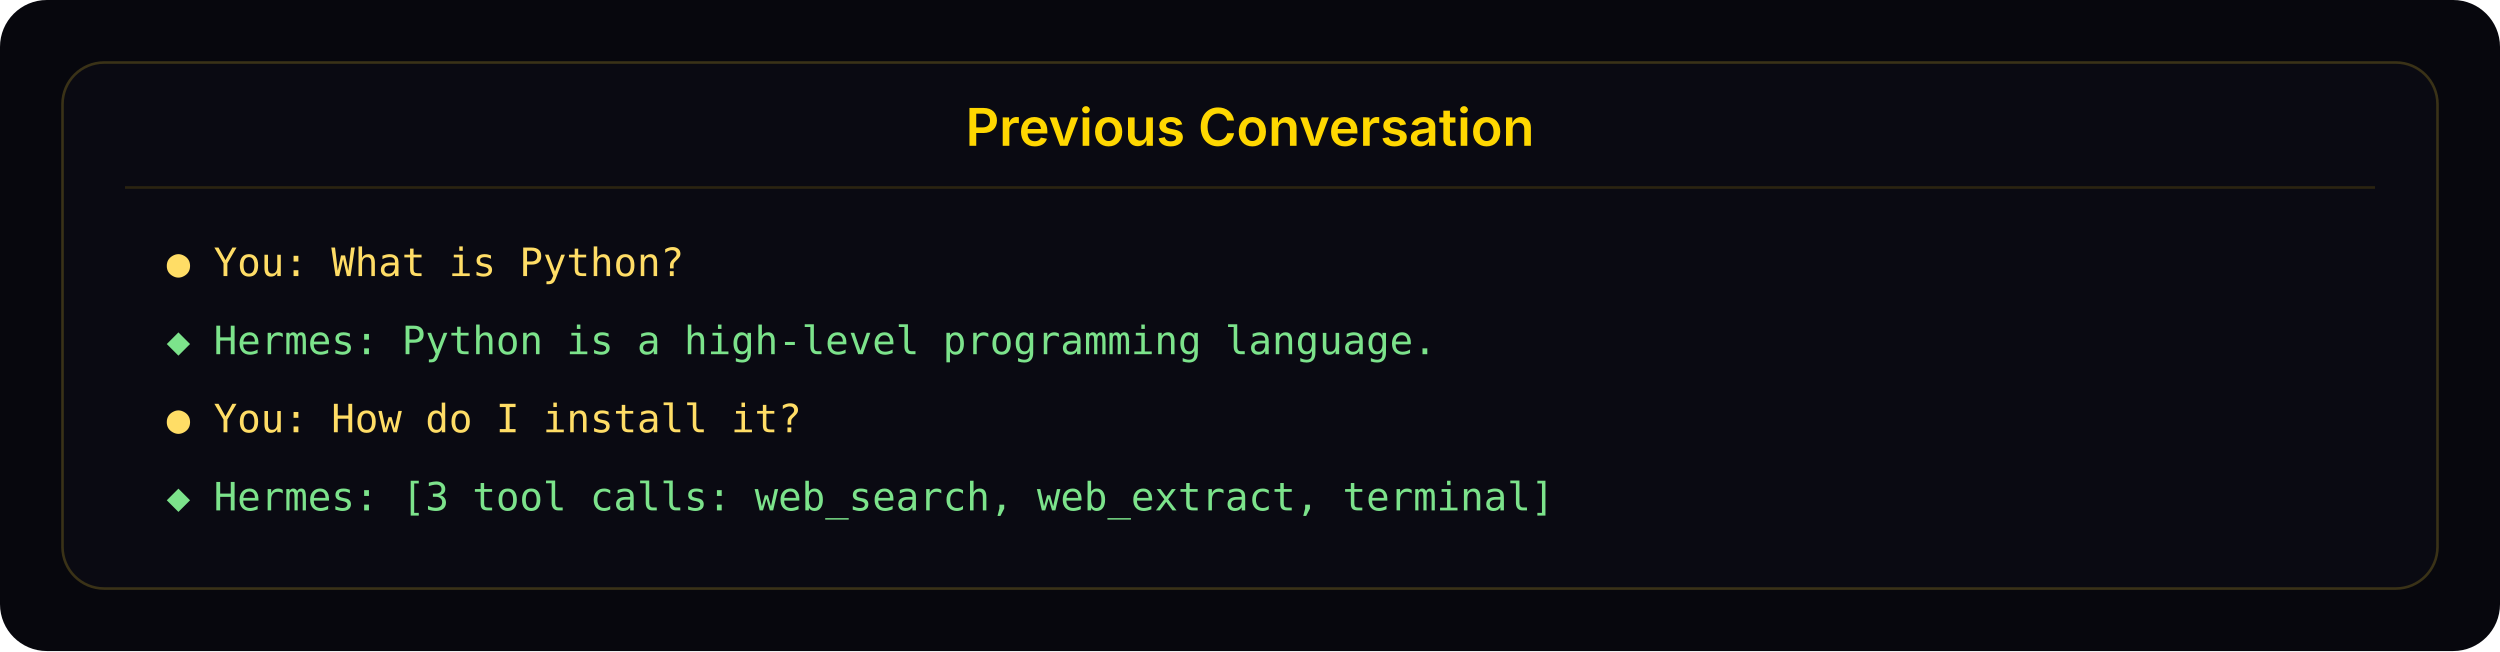
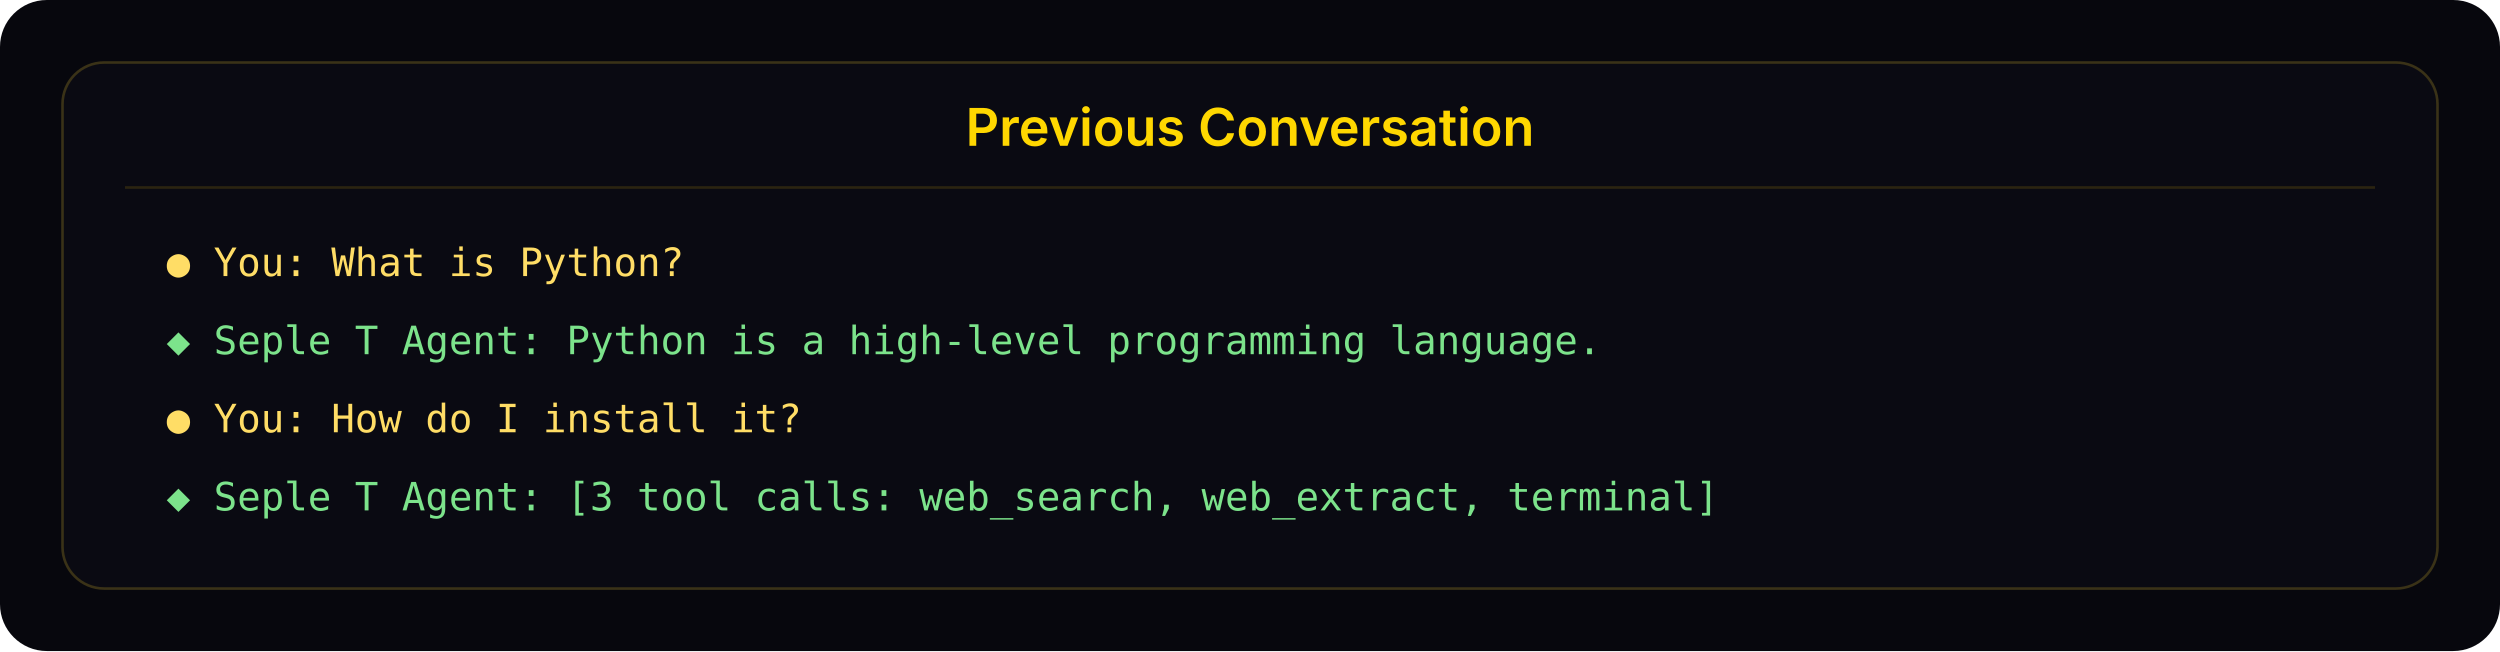
<svg xmlns="http://www.w3.org/2000/svg" width="960" height="250" viewBox="0 0 960 250" role="img" aria-labelledby="title desc">
  <rect width="960" height="250" rx="18" fill="#07070d" />
  <rect x="24" y="24" width="912" height="202" rx="16" fill="#0a0a12" stroke="#3a3217" />
  <text x="480" y="56" text-anchor="middle" fill="#ffd700" font-family="Inter, sans-serif" font-size="20" font-weight="600">Previous Conversation</text>
  <line x1="48" y1="72" x2="912" y2="72" stroke="#2b2410" />
  <text x="64" y="106" fill="#ffdd66" font-family="JetBrains Mono, monospace" font-size="15">● You: What is Python?</text>
-   <text x="64" y="136" fill="#7ce38b" font-family="JetBrains Mono, monospace" font-size="15">◆ Hermes: Python is a high-level programming language.</text>
+   <text x="64" y="136" fill="#7ce38b" font-family="JetBrains Mono, monospace" font-size="15">◆ Seple T Agent: Python is a high-level programming language.</text>
  <text x="64" y="166" fill="#ffdd66" font-family="JetBrains Mono, monospace" font-size="15">● You: How do I install it?</text>
-   <text x="64" y="196" fill="#7ce38b" font-family="JetBrains Mono, monospace" font-size="15">◆ Hermes: [3 tool calls: web_search, web_extract, terminal]</text>
+   <text x="64" y="196" fill="#7ce38b" font-family="JetBrains Mono, monospace" font-size="15">◆ Seple T Agent: [3 tool calls: web_search, web_extract, terminal]</text>
</svg>
